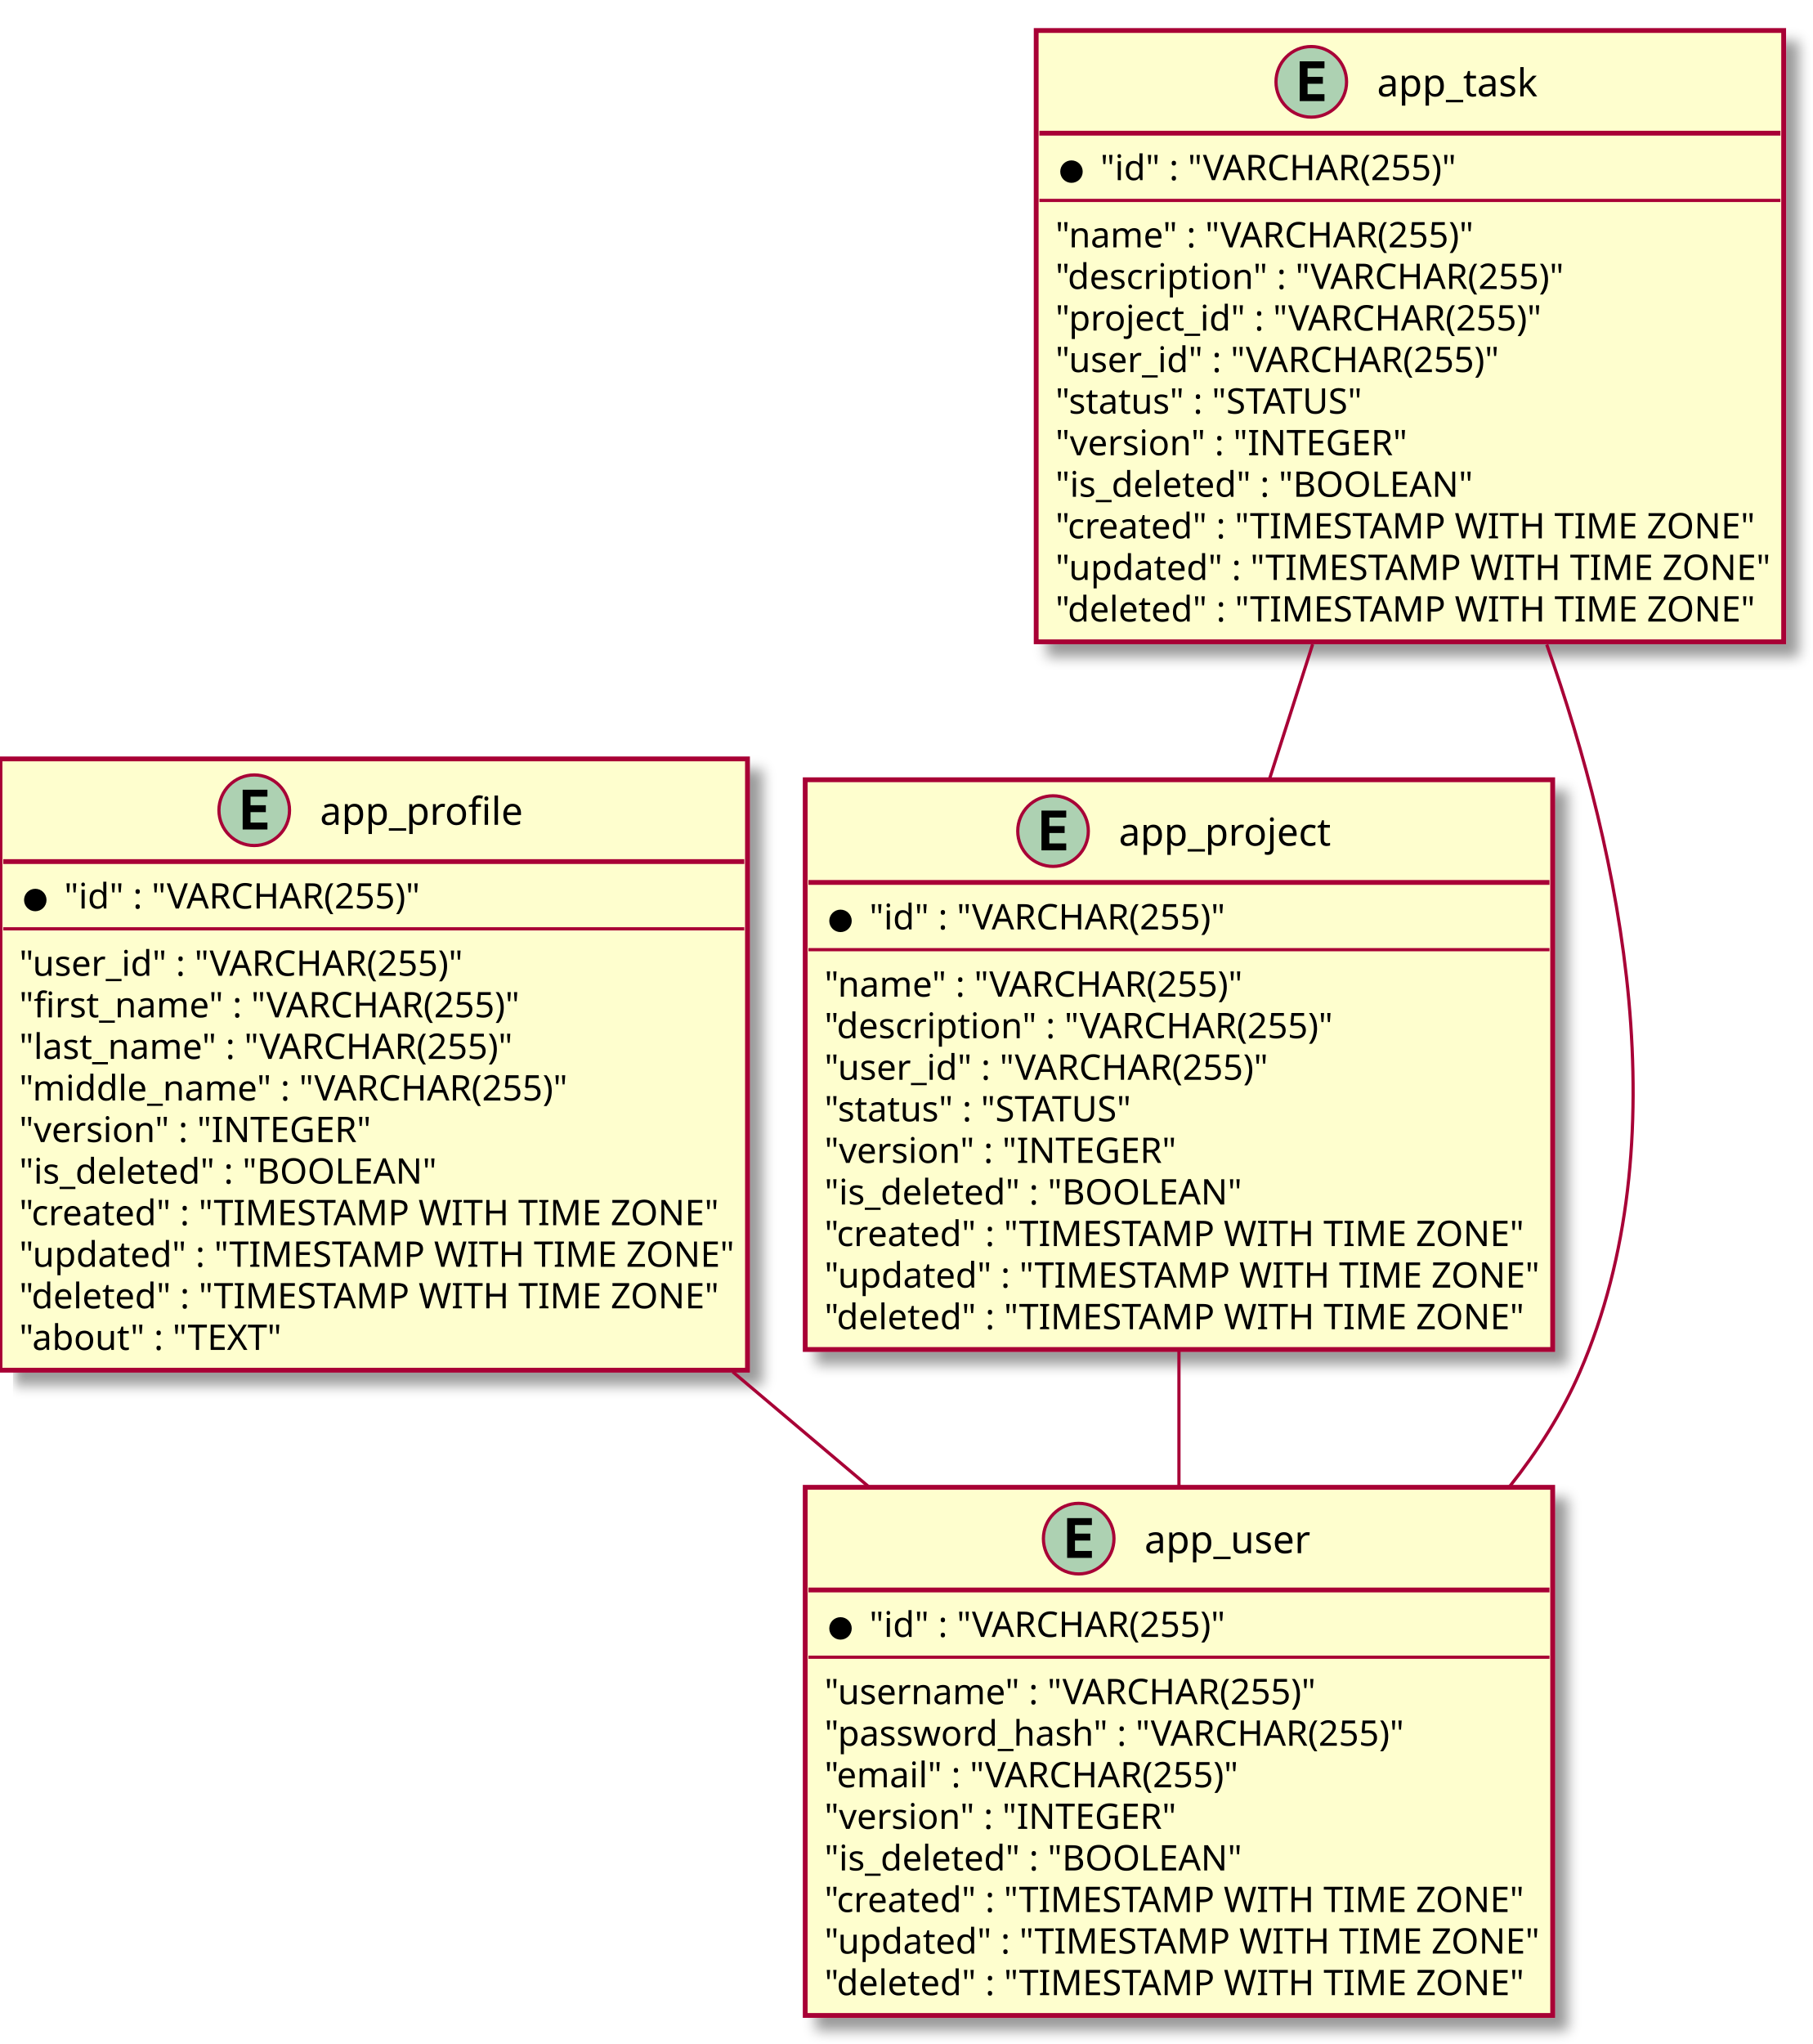
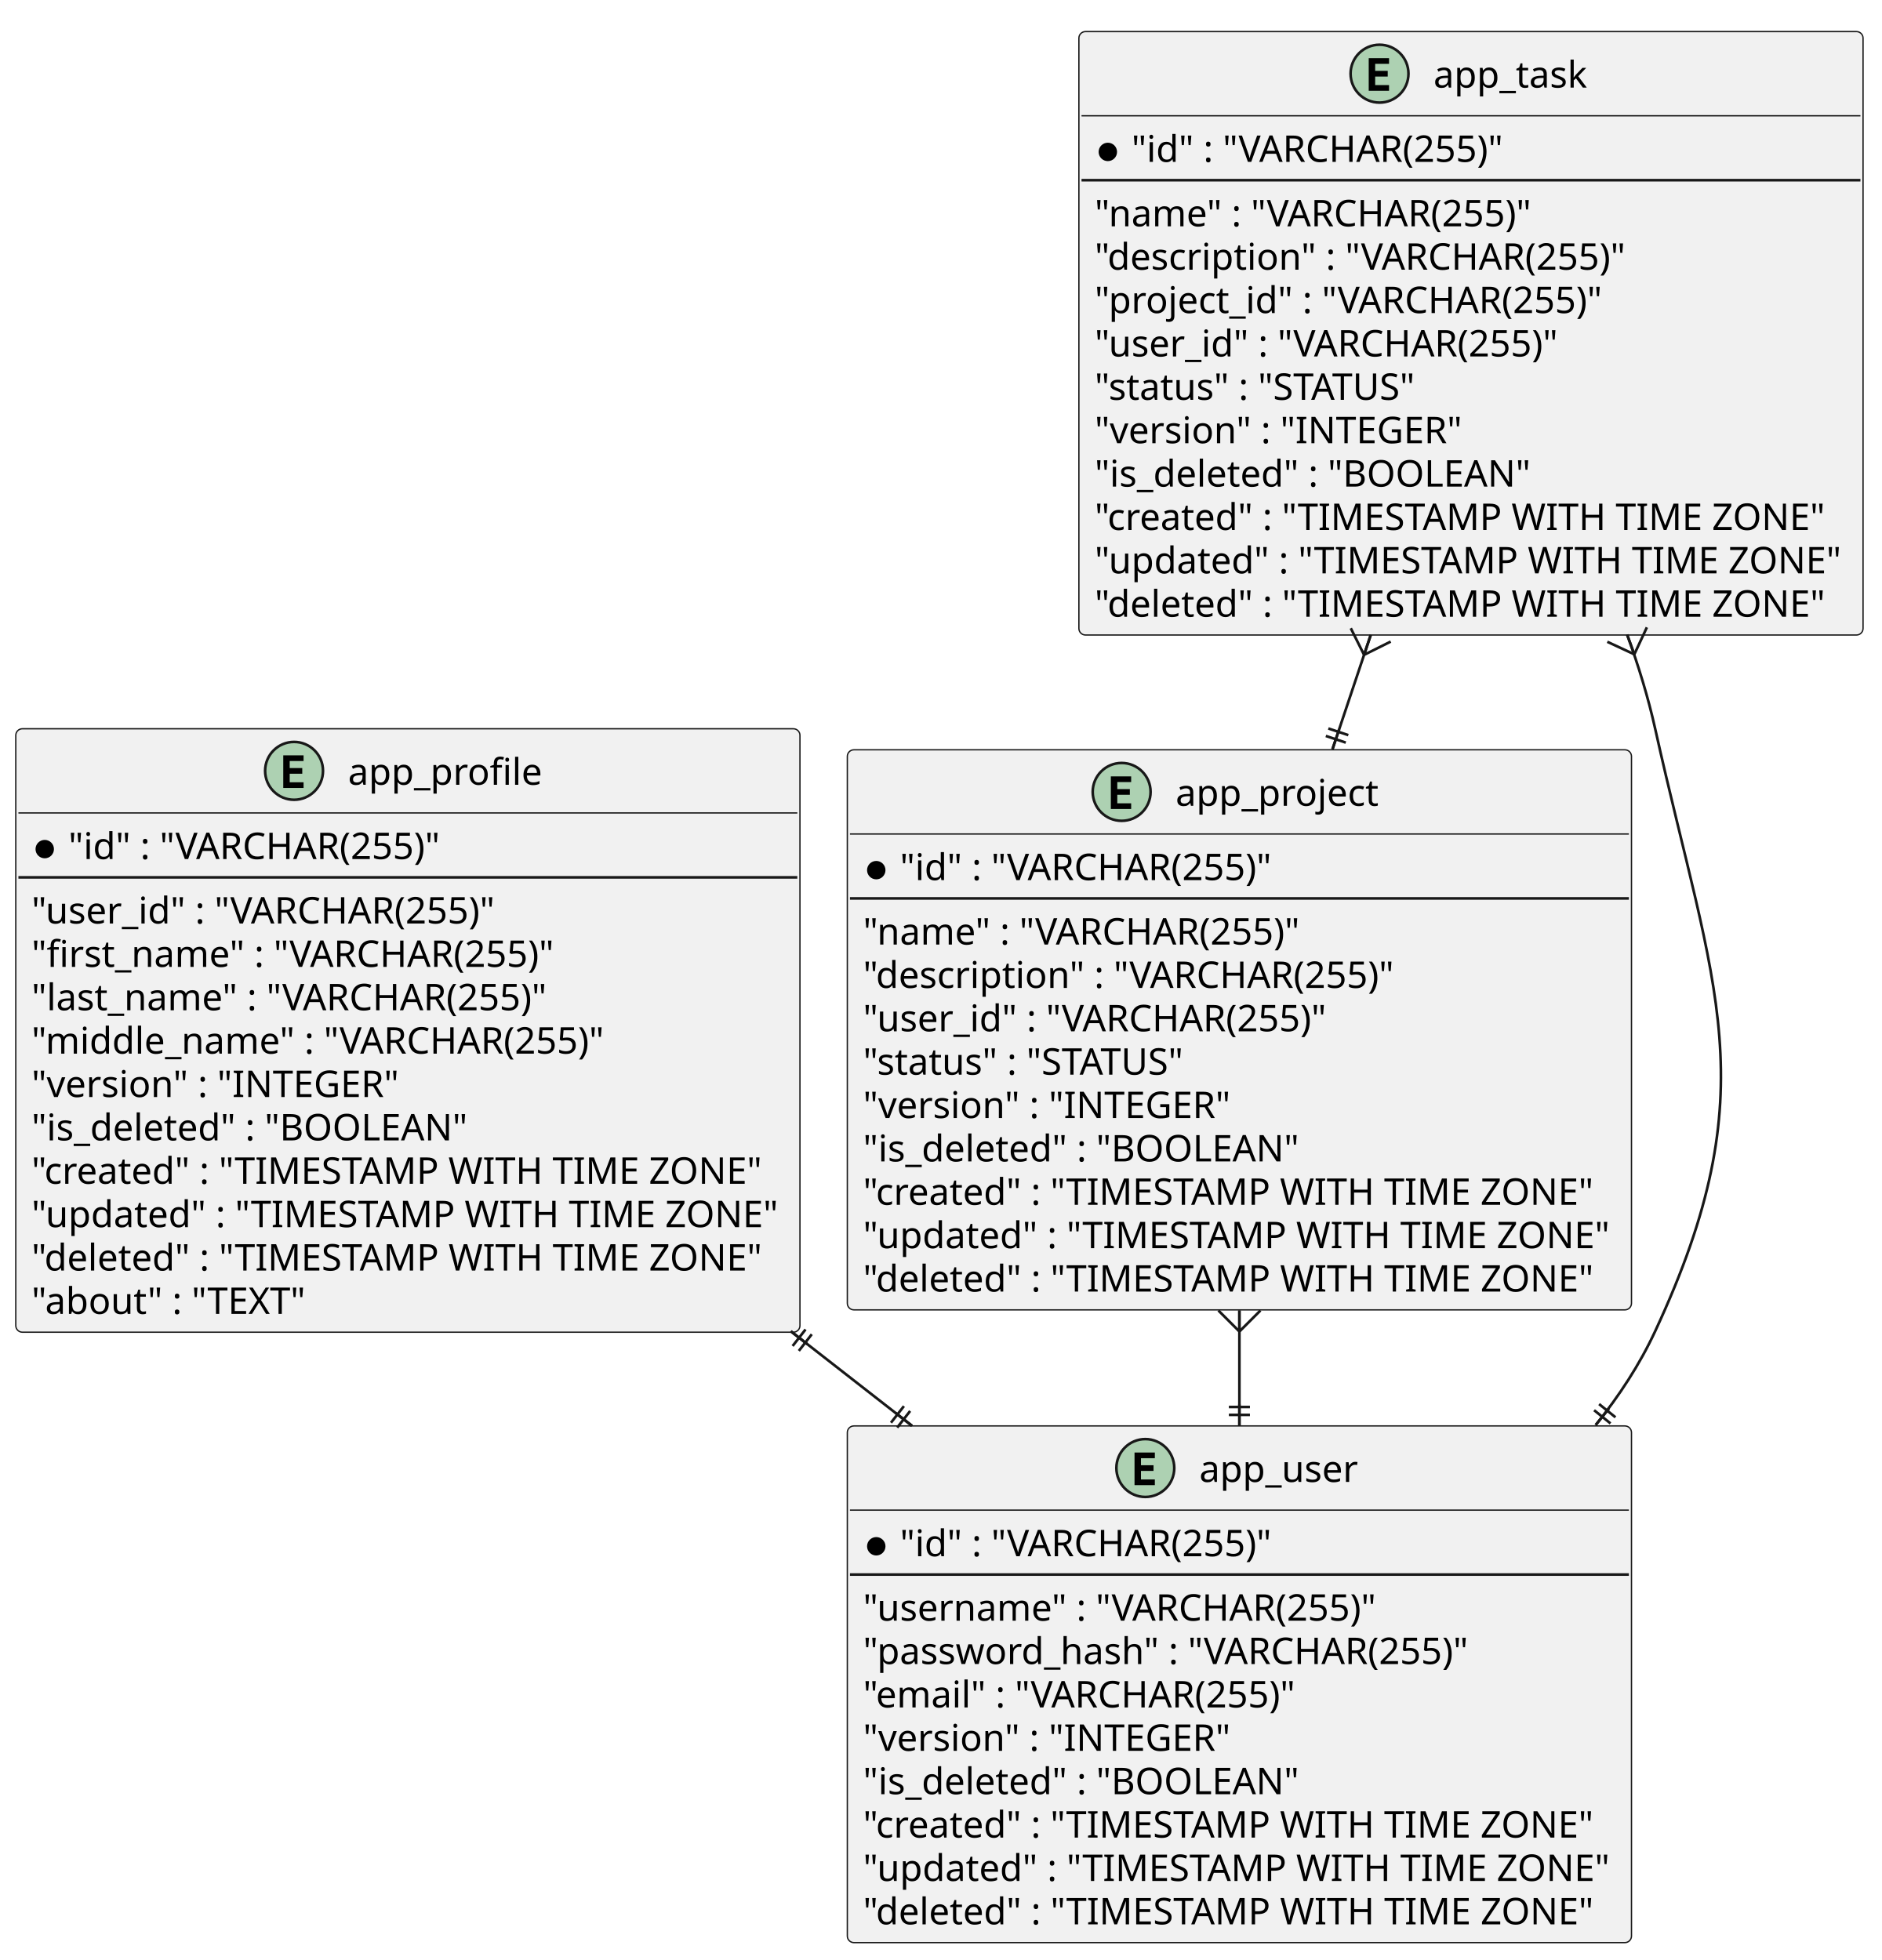
- <svg xmlns="http://www.w3.org/2000/svg" contentScriptType="application/ecmascript" contentStyleType="text/css" height="637px" preserveAspectRatio="none" style="width:565px;height:637px;" version="1.1" viewBox="0 0 565 637" width="565px" zoomAndPan="magnify">
-   <defs>
-     <filter height="300%" id="fq3p3f3" width="300%" x="-1" y="-1">
-       <feGaussianBlur result="blurOut" stdDeviation="2.0" />
-       <feColorMatrix in="blurOut" result="blurOut2" type="matrix" values="0 0 0 0 0 0 0 0 0 0 0 0 0 0 0 0 0 0 .4 0" />
-       <feOffset dx="4.0" dy="4.0" in="blurOut2" result="blurOut3" />
-       <feBlend in="SourceGraphic" in2="blurOut3" mode="normal" />
-     </filter>
-   </defs>
+ <svg xmlns="http://www.w3.org/2000/svg" contentStyleType="text/css" height="745px" preserveAspectRatio="none" style="width:715px;height:745px;background:#FFFFFF;" version="1.1" viewBox="0 0 715 745" width="715px" zoomAndPan="magnify">
+   <defs />
  <g>
-     <rect fill="#FEFECE" filter="url(#fq3p3f3)" height="190.506" style="stroke: #A80036; stroke-width: 1.5;" width="233" x="0" y="236.506" />
-     <ellipse cx="79.25" cy="252.506" fill="#ADD1B2" rx="11" ry="11" style="stroke: #A80036; stroke-width: 1.0;" />
-     <path d="M83.364,258.506 L75.644,258.506 L75.644,246.113 L83.364,246.113 L83.364,248.271 L78.093,248.271 L78.093,250.944 L82.866,250.944 L82.866,253.102 L78.093,253.102 L78.093,256.348 L83.364,256.348 Z " />
-     <text fill="#000000" font-family="sans-serif" font-size="12" lengthAdjust="spacingAndGlyphs" textLength="66" x="99.75" y="257.041">app_profile</text>
-     <line style="stroke: #A80036; stroke-width: 1.5;" x1="1" x2="232" y1="268.506" y2="268.506" />
-     <ellipse cx="11" cy="280.483" fill="#000000" rx="3" ry="3" style="stroke: #000000; stroke-width: 1.0;" />
-     <text fill="#000000" font-family="sans-serif" font-size="11" lengthAdjust="spacingAndGlyphs" textLength="117" x="20" y="283.141">"id" : "VARCHAR(255)"</text>
-     <line style="stroke: #A80036; stroke-width: 1.0;" x1="1" x2="232" y1="289.461" y2="289.461" />
-     <text fill="#000000" font-family="sans-serif" font-size="11" lengthAdjust="spacingAndGlyphs" textLength="147" x="6" y="304.096">"user_id" : "VARCHAR(255)"</text>
-     <text fill="#000000" font-family="sans-serif" font-size="11" lengthAdjust="spacingAndGlyphs" textLength="164" x="6" y="317.051">"first_name" : "VARCHAR(255)"</text>
-     <text fill="#000000" font-family="sans-serif" font-size="11" lengthAdjust="spacingAndGlyphs" textLength="161" x="6" y="330.006">"last_name" : "VARCHAR(255)"</text>
-     <text fill="#000000" font-family="sans-serif" font-size="11" lengthAdjust="spacingAndGlyphs" textLength="178" x="6" y="342.961">"middle_name" : "VARCHAR(255)"</text>
-     <text fill="#000000" font-family="sans-serif" font-size="11" lengthAdjust="spacingAndGlyphs" textLength="110" x="6" y="355.916">"version" : "INTEGER"</text>
-     <text fill="#000000" font-family="sans-serif" font-size="11" lengthAdjust="spacingAndGlyphs" textLength="131" x="6" y="368.871">"is_deleted" : "BOOLEAN"</text>
-     <text fill="#000000" font-family="sans-serif" font-size="11" lengthAdjust="spacingAndGlyphs" textLength="217" x="6" y="381.826">"created" : "TIMESTAMP WITH TIME ZONE"</text>
-     <text fill="#000000" font-family="sans-serif" font-size="11" lengthAdjust="spacingAndGlyphs" textLength="221" x="6" y="394.781">"updated" : "TIMESTAMP WITH TIME ZONE"</text>
-     <text fill="#000000" font-family="sans-serif" font-size="11" lengthAdjust="spacingAndGlyphs" textLength="216" x="6" y="407.736">"deleted" : "TIMESTAMP WITH TIME ZONE"</text>
-     <text fill="#000000" font-family="sans-serif" font-size="11" lengthAdjust="spacingAndGlyphs" textLength="83" x="6" y="420.691">"about" : "TEXT"</text>
-     <rect fill="#FEFECE" filter="url(#fq3p3f3)" height="177.551" style="stroke: #A80036; stroke-width: 1.5;" width="233" x="251" y="243.006" />
-     <ellipse cx="328.25" cy="259.006" fill="#ADD1B2" rx="11" ry="11" style="stroke: #A80036; stroke-width: 1.0;" />
-     <path d="M332.364,265.006 L324.644,265.006 L324.644,252.613 L332.364,252.613 L332.364,254.771 L327.093,254.771 L327.093,257.444 L331.866,257.444 L331.866,259.602 L327.093,259.602 L327.093,262.848 L332.364,262.848 Z " />
-     <text fill="#000000" font-family="sans-serif" font-size="12" lengthAdjust="spacingAndGlyphs" textLength="70" x="348.75" y="263.541">app_project</text>
-     <line style="stroke: #A80036; stroke-width: 1.5;" x1="252" x2="483" y1="275.006" y2="275.006" />
-     <ellipse cx="262" cy="286.983" fill="#000000" rx="3" ry="3" style="stroke: #000000; stroke-width: 1.0;" />
-     <text fill="#000000" font-family="sans-serif" font-size="11" lengthAdjust="spacingAndGlyphs" textLength="117" x="271" y="289.641">"id" : "VARCHAR(255)"</text>
-     <line style="stroke: #A80036; stroke-width: 1.0;" x1="252" x2="483" y1="295.961" y2="295.961" />
-     <text fill="#000000" font-family="sans-serif" font-size="11" lengthAdjust="spacingAndGlyphs" textLength="136" x="257" y="310.596">"name" : "VARCHAR(255)"</text>
-     <text fill="#000000" font-family="sans-serif" font-size="11" lengthAdjust="spacingAndGlyphs" textLength="168" x="257" y="323.551">"description" : "VARCHAR(255)"</text>
-     <text fill="#000000" font-family="sans-serif" font-size="11" lengthAdjust="spacingAndGlyphs" textLength="147" x="257" y="336.506">"user_id" : "VARCHAR(255)"</text>
-     <text fill="#000000" font-family="sans-serif" font-size="11" lengthAdjust="spacingAndGlyphs" textLength="100" x="257" y="349.461">"status" : "STATUS"</text>
-     <text fill="#000000" font-family="sans-serif" font-size="11" lengthAdjust="spacingAndGlyphs" textLength="110" x="257" y="362.416">"version" : "INTEGER"</text>
-     <text fill="#000000" font-family="sans-serif" font-size="11" lengthAdjust="spacingAndGlyphs" textLength="131" x="257" y="375.371">"is_deleted" : "BOOLEAN"</text>
-     <text fill="#000000" font-family="sans-serif" font-size="11" lengthAdjust="spacingAndGlyphs" textLength="217" x="257" y="388.326">"created" : "TIMESTAMP WITH TIME ZONE"</text>
-     <text fill="#000000" font-family="sans-serif" font-size="11" lengthAdjust="spacingAndGlyphs" textLength="221" x="257" y="401.281">"updated" : "TIMESTAMP WITH TIME ZONE"</text>
-     <text fill="#000000" font-family="sans-serif" font-size="11" lengthAdjust="spacingAndGlyphs" textLength="216" x="257" y="414.236">"deleted" : "TIMESTAMP WITH TIME ZONE"</text>
-     <rect fill="#FEFECE" filter="url(#fq3p3f3)" height="190.506" style="stroke: #A80036; stroke-width: 1.5;" width="233" x="323" y="9.506" />
-     <ellipse cx="408.75" cy="25.506" fill="#ADD1B2" rx="11" ry="11" style="stroke: #A80036; stroke-width: 1.0;" />
-     <path d="M412.864,31.506 L405.144,31.506 L405.144,19.113 L412.864,19.113 L412.864,21.271 L407.593,21.271 L407.593,23.944 L412.366,23.944 L412.366,26.102 L407.593,26.102 L407.593,29.348 L412.864,29.348 Z " />
-     <text fill="#000000" font-family="sans-serif" font-size="12" lengthAdjust="spacingAndGlyphs" textLength="53" x="429.25" y="30.041">app_task</text>
-     <line style="stroke: #A80036; stroke-width: 1.5;" x1="324" x2="555" y1="41.506" y2="41.506" />
-     <ellipse cx="334" cy="53.483" fill="#000000" rx="3" ry="3" style="stroke: #000000; stroke-width: 1.0;" />
-     <text fill="#000000" font-family="sans-serif" font-size="11" lengthAdjust="spacingAndGlyphs" textLength="117" x="343" y="56.141">"id" : "VARCHAR(255)"</text>
-     <line style="stroke: #A80036; stroke-width: 1.0;" x1="324" x2="555" y1="62.461" y2="62.461" />
-     <text fill="#000000" font-family="sans-serif" font-size="11" lengthAdjust="spacingAndGlyphs" textLength="136" x="329" y="77.096">"name" : "VARCHAR(255)"</text>
-     <text fill="#000000" font-family="sans-serif" font-size="11" lengthAdjust="spacingAndGlyphs" textLength="168" x="329" y="90.051">"description" : "VARCHAR(255)"</text>
-     <text fill="#000000" font-family="sans-serif" font-size="11" lengthAdjust="spacingAndGlyphs" textLength="161" x="329" y="103.006">"project_id" : "VARCHAR(255)"</text>
-     <text fill="#000000" font-family="sans-serif" font-size="11" lengthAdjust="spacingAndGlyphs" textLength="147" x="329" y="115.961">"user_id" : "VARCHAR(255)"</text>
-     <text fill="#000000" font-family="sans-serif" font-size="11" lengthAdjust="spacingAndGlyphs" textLength="100" x="329" y="128.916">"status" : "STATUS"</text>
-     <text fill="#000000" font-family="sans-serif" font-size="11" lengthAdjust="spacingAndGlyphs" textLength="110" x="329" y="141.871">"version" : "INTEGER"</text>
-     <text fill="#000000" font-family="sans-serif" font-size="11" lengthAdjust="spacingAndGlyphs" textLength="131" x="329" y="154.826">"is_deleted" : "BOOLEAN"</text>
-     <text fill="#000000" font-family="sans-serif" font-size="11" lengthAdjust="spacingAndGlyphs" textLength="217" x="329" y="167.781">"created" : "TIMESTAMP WITH TIME ZONE"</text>
-     <text fill="#000000" font-family="sans-serif" font-size="11" lengthAdjust="spacingAndGlyphs" textLength="221" x="329" y="180.736">"updated" : "TIMESTAMP WITH TIME ZONE"</text>
-     <text fill="#000000" font-family="sans-serif" font-size="11" lengthAdjust="spacingAndGlyphs" textLength="216" x="329" y="193.691">"deleted" : "TIMESTAMP WITH TIME ZONE"</text>
-     <rect fill="#FEFECE" filter="url(#fq3p3f3)" height="164.596" style="stroke: #A80036; stroke-width: 1.5;" width="233" x="251" y="463.506" />
-     <ellipse cx="336.25" cy="479.506" fill="#ADD1B2" rx="11" ry="11" style="stroke: #A80036; stroke-width: 1.0;" />
-     <path d="M340.364,485.506 L332.644,485.506 L332.644,473.113 L340.364,473.113 L340.364,475.271 L335.093,475.271 L335.093,477.944 L339.866,477.944 L339.866,480.102 L335.093,480.102 L335.093,483.348 L340.364,483.348 Z " />
-     <text fill="#000000" font-family="sans-serif" font-size="12" lengthAdjust="spacingAndGlyphs" textLength="54" x="356.75" y="484.041">app_user</text>
-     <line style="stroke: #A80036; stroke-width: 1.5;" x1="252" x2="483" y1="495.506" y2="495.506" />
-     <ellipse cx="262" cy="507.483" fill="#000000" rx="3" ry="3" style="stroke: #000000; stroke-width: 1.0;" />
-     <text fill="#000000" font-family="sans-serif" font-size="11" lengthAdjust="spacingAndGlyphs" textLength="117" x="271" y="510.141">"id" : "VARCHAR(255)"</text>
-     <line style="stroke: #A80036; stroke-width: 1.0;" x1="252" x2="483" y1="516.461" y2="516.461" />
-     <text fill="#000000" font-family="sans-serif" font-size="11" lengthAdjust="spacingAndGlyphs" textLength="160" x="257" y="531.096">"username" : "VARCHAR(255)"</text>
-     <text fill="#000000" font-family="sans-serif" font-size="11" lengthAdjust="spacingAndGlyphs" textLength="191" x="257" y="544.051">"password_hash" : "VARCHAR(255)"</text>
-     <text fill="#000000" font-family="sans-serif" font-size="11" lengthAdjust="spacingAndGlyphs" textLength="135" x="257" y="557.006">"email" : "VARCHAR(255)"</text>
-     <text fill="#000000" font-family="sans-serif" font-size="11" lengthAdjust="spacingAndGlyphs" textLength="110" x="257" y="569.961">"version" : "INTEGER"</text>
-     <text fill="#000000" font-family="sans-serif" font-size="11" lengthAdjust="spacingAndGlyphs" textLength="131" x="257" y="582.916">"is_deleted" : "BOOLEAN"</text>
-     <text fill="#000000" font-family="sans-serif" font-size="11" lengthAdjust="spacingAndGlyphs" textLength="217" x="257" y="595.871">"created" : "TIMESTAMP WITH TIME ZONE"</text>
-     <text fill="#000000" font-family="sans-serif" font-size="11" lengthAdjust="spacingAndGlyphs" textLength="221" x="257" y="608.826">"updated" : "TIMESTAMP WITH TIME ZONE"</text>
-     <text fill="#000000" font-family="sans-serif" font-size="11" lengthAdjust="spacingAndGlyphs" textLength="216" x="257" y="621.781">"deleted" : "TIMESTAMP WITH TIME ZONE"</text>
-     <path d="M228.42,427.536 C242.538,439.461 256.889,451.582 270.746,463.285 " fill="none" style="stroke: #A80036; stroke-width: 1.0;" />
-     <path d="M367.5,421.071 C367.5,435.064 367.5,449.486 367.5,463.324 " fill="none" style="stroke: #A80036; stroke-width: 1.0;" />
-     <path d="M409.174,200.774 C404.716,214.706 400.139,229.009 395.726,242.801 " fill="none" style="stroke: #A80036; stroke-width: 1.0;" />
-     <path d="M482.15,200.86 C505.403,266.753 523.71,355.334 492.5,427.506 C487.003,440.218 479.379,452.188 470.581,463.267 " fill="none" style="stroke: #A80036; stroke-width: 1.0;" />
+     <g id="elem_app_profile">
+       <rect codeLine="3" fill="#F1F1F1" height="229.371" id="app_profile" rx="2.5" ry="2.5" style="stroke:#181818;stroke-width:0.5;" width="298" x="6" y="277" />
+       <ellipse cx="111.75" cy="293" fill="#ADD1B2" rx="11" ry="11" style="stroke:#181818;stroke-width:1.0;" />
+       <path d="M115.364,299.5 L107.644,299.5 L107.644,287.107 L115.364,287.107 L115.364,289.265 L110.093,289.265 L110.093,291.938 L114.866,291.938 L114.866,294.096 L110.093,294.096 L110.093,297.342 L115.364,297.342 Z " fill="#000000" />
+       <text fill="#000000" font-family="sans-serif" font-size="14" lengthAdjust="spacing" textLength="78" x="132.25" y="298.291">app_profile</text>
+       <line style="stroke:#181818;stroke-width:0.5;" x1="7" x2="303" y1="309" y2="309" />
+       <ellipse cx="17" cy="322.744" fill="#000000" rx="3" ry="3" style="stroke:#000000;stroke-width:1.0;" />
+       <text fill="#000000" font-family="sans-serif" font-size="14" lengthAdjust="spacing" textLength="149" x="26" y="326.535">"id" : "VARCHAR(255)"</text>
+       <line style="stroke:#181818;stroke-width:1.0;" x1="7" x2="303" y1="333.488" y2="333.488" />
+       <text fill="#000000" font-family="sans-serif" font-size="14" lengthAdjust="spacing" textLength="186" x="12" y="351.023">"user_id" : "VARCHAR(255)"</text>
+       <text fill="#000000" font-family="sans-serif" font-size="14" lengthAdjust="spacing" textLength="208" x="12" y="367.512">"first_name" : "VARCHAR(255)"</text>
+       <text fill="#000000" font-family="sans-serif" font-size="14" lengthAdjust="spacing" textLength="205" x="12" y="384">"last_name" : "VARCHAR(255)"</text>
+       <text fill="#000000" font-family="sans-serif" font-size="14" lengthAdjust="spacing" textLength="228" x="12" y="400.488">"middle_name" : "VARCHAR(255)"</text>
+       <text fill="#000000" font-family="sans-serif" font-size="14" lengthAdjust="spacing" textLength="140" x="12" y="416.977">"version" : "INTEGER"</text>
+       <text fill="#000000" font-family="sans-serif" font-size="14" lengthAdjust="spacing" textLength="166" x="12" y="433.465">"is_deleted" : "BOOLEAN"</text>
+       <text fill="#000000" font-family="sans-serif" font-size="14" lengthAdjust="spacing" textLength="280" x="12" y="449.953">"created" : "TIMESTAMP WITH TIME ZONE"</text>
+       <text fill="#000000" font-family="sans-serif" font-size="14" lengthAdjust="spacing" textLength="286" x="12" y="466.441">"updated" : "TIMESTAMP WITH TIME ZONE"</text>
+       <text fill="#000000" font-family="sans-serif" font-size="14" lengthAdjust="spacing" textLength="280" x="12" y="482.93">"deleted" : "TIMESTAMP WITH TIME ZONE"</text>
+       <text fill="#000000" font-family="sans-serif" font-size="14" lengthAdjust="spacing" textLength="107" x="12" y="499.418">"about" : "TEXT"</text>
+     </g>
+     <g id="elem_app_project">
+       <rect codeLine="18" fill="#F1F1F1" height="212.883" id="app_project" rx="2.5" ry="2.5" style="stroke:#181818;stroke-width:0.5;" width="298" x="322" y="285" />
+       <ellipse cx="426.25" cy="301" fill="#ADD1B2" rx="11" ry="11" style="stroke:#181818;stroke-width:1.0;" />
+       <path d="M429.864,307.5 L422.144,307.5 L422.144,295.107 L429.864,295.107 L429.864,297.265 L424.593,297.265 L424.593,299.938 L429.366,299.938 L429.366,302.096 L424.593,302.096 L424.593,305.342 L429.864,305.342 Z " fill="#000000" />
+       <text fill="#000000" font-family="sans-serif" font-size="14" lengthAdjust="spacing" textLength="81" x="446.75" y="306.291">app_project</text>
+       <line style="stroke:#181818;stroke-width:0.5;" x1="323" x2="619" y1="317" y2="317" />
+       <ellipse cx="333" cy="330.744" fill="#000000" rx="3" ry="3" style="stroke:#000000;stroke-width:1.0;" />
+       <text fill="#000000" font-family="sans-serif" font-size="14" lengthAdjust="spacing" textLength="149" x="342" y="334.535">"id" : "VARCHAR(255)"</text>
+       <line style="stroke:#181818;stroke-width:1.0;" x1="323" x2="619" y1="341.488" y2="341.488" />
+       <text fill="#000000" font-family="sans-serif" font-size="14" lengthAdjust="spacing" textLength="174" x="328" y="359.023">"name" : "VARCHAR(255)"</text>
+       <text fill="#000000" font-family="sans-serif" font-size="14" lengthAdjust="spacing" textLength="213" x="328" y="375.512">"description" : "VARCHAR(255)"</text>
+       <text fill="#000000" font-family="sans-serif" font-size="14" lengthAdjust="spacing" textLength="186" x="328" y="392">"user_id" : "VARCHAR(255)"</text>
+       <text fill="#000000" font-family="sans-serif" font-size="14" lengthAdjust="spacing" textLength="127" x="328" y="408.488">"status" : "STATUS"</text>
+       <text fill="#000000" font-family="sans-serif" font-size="14" lengthAdjust="spacing" textLength="140" x="328" y="424.977">"version" : "INTEGER"</text>
+       <text fill="#000000" font-family="sans-serif" font-size="14" lengthAdjust="spacing" textLength="166" x="328" y="441.465">"is_deleted" : "BOOLEAN"</text>
+       <text fill="#000000" font-family="sans-serif" font-size="14" lengthAdjust="spacing" textLength="280" x="328" y="457.953">"created" : "TIMESTAMP WITH TIME ZONE"</text>
+       <text fill="#000000" font-family="sans-serif" font-size="14" lengthAdjust="spacing" textLength="286" x="328" y="474.441">"updated" : "TIMESTAMP WITH TIME ZONE"</text>
+       <text fill="#000000" font-family="sans-serif" font-size="14" lengthAdjust="spacing" textLength="280" x="328" y="490.93">"deleted" : "TIMESTAMP WITH TIME ZONE"</text>
+     </g>
+     <g id="elem_app_task">
+       <rect codeLine="32" fill="#F1F1F1" height="229.371" id="app_task" rx="2.5" ry="2.5" style="stroke:#181818;stroke-width:0.5;" width="298" x="410" y="12" />
+       <ellipse cx="524.25" cy="28" fill="#ADD1B2" rx="11" ry="11" style="stroke:#181818;stroke-width:1.0;" />
+       <path d="M527.864,34.5 L520.144,34.5 L520.144,22.107 L527.864,22.107 L527.864,24.265 L522.593,24.265 L522.593,26.938 L527.366,26.938 L527.366,29.096 L522.593,29.096 L522.593,32.342 L527.864,32.342 Z " fill="#000000" />
+       <text fill="#000000" font-family="sans-serif" font-size="14" lengthAdjust="spacing" textLength="61" x="544.75" y="33.291">app_task</text>
+       <line style="stroke:#181818;stroke-width:0.5;" x1="411" x2="707" y1="44" y2="44" />
+       <ellipse cx="421" cy="57.744" fill="#000000" rx="3" ry="3" style="stroke:#000000;stroke-width:1.0;" />
+       <text fill="#000000" font-family="sans-serif" font-size="14" lengthAdjust="spacing" textLength="149" x="430" y="61.535">"id" : "VARCHAR(255)"</text>
+       <line style="stroke:#181818;stroke-width:1.0;" x1="411" x2="707" y1="68.488" y2="68.488" />
+       <text fill="#000000" font-family="sans-serif" font-size="14" lengthAdjust="spacing" textLength="174" x="416" y="86.023">"name" : "VARCHAR(255)"</text>
+       <text fill="#000000" font-family="sans-serif" font-size="14" lengthAdjust="spacing" textLength="213" x="416" y="102.512">"description" : "VARCHAR(255)"</text>
+       <text fill="#000000" font-family="sans-serif" font-size="14" lengthAdjust="spacing" textLength="204" x="416" y="119">"project_id" : "VARCHAR(255)"</text>
+       <text fill="#000000" font-family="sans-serif" font-size="14" lengthAdjust="spacing" textLength="186" x="416" y="135.488">"user_id" : "VARCHAR(255)"</text>
+       <text fill="#000000" font-family="sans-serif" font-size="14" lengthAdjust="spacing" textLength="127" x="416" y="151.977">"status" : "STATUS"</text>
+       <text fill="#000000" font-family="sans-serif" font-size="14" lengthAdjust="spacing" textLength="140" x="416" y="168.465">"version" : "INTEGER"</text>
+       <text fill="#000000" font-family="sans-serif" font-size="14" lengthAdjust="spacing" textLength="166" x="416" y="184.953">"is_deleted" : "BOOLEAN"</text>
+       <text fill="#000000" font-family="sans-serif" font-size="14" lengthAdjust="spacing" textLength="280" x="416" y="201.441">"created" : "TIMESTAMP WITH TIME ZONE"</text>
+       <text fill="#000000" font-family="sans-serif" font-size="14" lengthAdjust="spacing" textLength="286" x="416" y="217.93">"updated" : "TIMESTAMP WITH TIME ZONE"</text>
+       <text fill="#000000" font-family="sans-serif" font-size="14" lengthAdjust="spacing" textLength="280" x="416" y="234.418">"deleted" : "TIMESTAMP WITH TIME ZONE"</text>
+     </g>
+     <g id="elem_app_user">
+       <rect codeLine="47" fill="#F1F1F1" height="196.394" id="app_user" rx="2.5" ry="2.5" style="stroke:#181818;stroke-width:0.5;" width="298" x="322" y="542" />
+       <ellipse cx="435.25" cy="558" fill="#ADD1B2" rx="11" ry="11" style="stroke:#181818;stroke-width:1.0;" />
+       <path d="M438.864,564.5 L431.144,564.5 L431.144,552.107 L438.864,552.107 L438.864,554.265 L433.593,554.265 L433.593,556.938 L438.366,556.938 L438.366,559.096 L433.593,559.096 L433.593,562.342 L438.864,562.342 Z " fill="#000000" />
+       <text fill="#000000" font-family="sans-serif" font-size="14" lengthAdjust="spacing" textLength="63" x="455.75" y="563.291">app_user</text>
+       <line style="stroke:#181818;stroke-width:0.5;" x1="323" x2="619" y1="574" y2="574" />
+       <ellipse cx="333" cy="587.744" fill="#000000" rx="3" ry="3" style="stroke:#000000;stroke-width:1.0;" />
+       <text fill="#000000" font-family="sans-serif" font-size="14" lengthAdjust="spacing" textLength="149" x="342" y="591.535">"id" : "VARCHAR(255)"</text>
+       <line style="stroke:#181818;stroke-width:1.0;" x1="323" x2="619" y1="598.488" y2="598.488" />
+       <text fill="#000000" font-family="sans-serif" font-size="14" lengthAdjust="spacing" textLength="204" x="328" y="616.023">"username" : "VARCHAR(255)"</text>
+       <text fill="#000000" font-family="sans-serif" font-size="14" lengthAdjust="spacing" textLength="242" x="328" y="632.512">"password_hash" : "VARCHAR(255)"</text>
+       <text fill="#000000" font-family="sans-serif" font-size="14" lengthAdjust="spacing" textLength="173" x="328" y="649">"email" : "VARCHAR(255)"</text>
+       <text fill="#000000" font-family="sans-serif" font-size="14" lengthAdjust="spacing" textLength="140" x="328" y="665.488">"version" : "INTEGER"</text>
+       <text fill="#000000" font-family="sans-serif" font-size="14" lengthAdjust="spacing" textLength="166" x="328" y="681.977">"is_deleted" : "BOOLEAN"</text>
+       <text fill="#000000" font-family="sans-serif" font-size="14" lengthAdjust="spacing" textLength="280" x="328" y="698.465">"created" : "TIMESTAMP WITH TIME ZONE"</text>
+       <text fill="#000000" font-family="sans-serif" font-size="14" lengthAdjust="spacing" textLength="286" x="328" y="714.953">"updated" : "TIMESTAMP WITH TIME ZONE"</text>
+       <text fill="#000000" font-family="sans-serif" font-size="14" lengthAdjust="spacing" textLength="280" x="328" y="731.441">"deleted" : "TIMESTAMP WITH TIME ZONE"</text>
+     </g>
+     <path d="M300.514,506.01 C315.902,518.014 331.449,530.141 346.567,541.934 " fill="none" style="stroke:#181818;stroke-width:1.0;" />
+     <line style="stroke:#181818;stroke-width:1.0;" x1="301.207" x2="306.128" y1="511.624" y2="505.316" />
+     <line style="stroke:#181818;stroke-width:1.0;" x1="303.573" x2="308.493" y1="513.469" y2="507.161" />
+     <line style="stroke:#181818;stroke-width:1.0;" x1="306.821" x2="300.514" y1="510.93" y2="506.01" />
+     <line style="stroke:#181818;stroke-width:1.0;" x1="345.873" x2="340.952" y1="536.32" y2="542.628" />
+     <line style="stroke:#181818;stroke-width:1.0;" x1="343.507" x2="338.587" y1="534.475" y2="540.782" />
+     <line style="stroke:#181818;stroke-width:1.0;" x1="340.259" x2="346.567" y1="537.014" y2="541.934" />
+     <path d="M471,498.111 C471,512.615 471,527.453 471,541.797 " fill="none" style="stroke:#181818;stroke-width:1.0;" />
+     <line style="stroke:#181818;stroke-width:1.0;" x1="471" x2="463" y1="506.111" y2="498.111" />
+     <line style="stroke:#181818;stroke-width:1.0;" x1="471" x2="479" y1="506.111" y2="498.111" />
+     <line style="stroke:#181818;stroke-width:1.0;" x1="471" x2="471" y1="506.111" y2="498.111" />
+     <line style="stroke:#181818;stroke-width:1.0;" x1="475" x2="467" y1="537.797" y2="537.797" />
+     <line style="stroke:#181818;stroke-width:1.0;" x1="475" x2="467" y1="534.797" y2="534.797" />
+     <line style="stroke:#181818;stroke-width:1.0;" x1="471" x2="471" y1="533.797" y2="541.797" />
+     <path d="M520.914,241.326 C516.083,255.764 511.155,270.491 506.369,284.795 " fill="none" style="stroke:#181818;stroke-width:1.0;" />
+     <line style="stroke:#181818;stroke-width:1.0;" x1="518.375" x2="513.327" y1="248.913" y2="238.787" />
+     <line style="stroke:#181818;stroke-width:1.0;" x1="518.375" x2="528.5" y1="248.913" y2="243.864" />
+     <line style="stroke:#181818;stroke-width:1.0;" x1="518.375" x2="520.914" y1="248.913" y2="241.326" />
+     <line style="stroke:#181818;stroke-width:1.0;" x1="511.432" x2="503.845" y1="282.271" y2="279.732" />
+     <line style="stroke:#181818;stroke-width:1.0;" x1="512.384" x2="504.797" y1="279.426" y2="276.887" />
+     <line style="stroke:#181818;stroke-width:1.0;" x1="508.908" x2="506.369" y1="277.208" y2="284.795" />
+     <path d="M618.332,241.199 C622.658,253.049 626.354,265.111 629,277 C651.107,376.348 671.941,413.724 629,506 C623.1,518.678 615.331,530.58 606.399,541.648 " fill="none" style="stroke:#181818;stroke-width:1.0;" />
+     <line style="stroke:#181818;stroke-width:1.0;" x1="621.076" x2="610.817" y1="248.714" y2="243.942" />
+     <line style="stroke:#181818;stroke-width:1.0;" x1="621.076" x2="625.847" y1="248.714" y2="238.456" />
+     <line style="stroke:#181818;stroke-width:1.0;" x1="621.076" x2="618.332" y1="248.714" y2="241.199" />
+     <line style="stroke:#181818;stroke-width:1.0;" x1="612.024" x2="605.798" y1="541.047" y2="536.023" />
+     <line style="stroke:#181818;stroke-width:1.0;" x1="613.908" x2="607.682" y1="538.713" y2="533.688" />
+     <line style="stroke:#181818;stroke-width:1.0;" x1="611.423" x2="606.399" y1="535.422" y2="541.648" />
  </g>
</svg>
